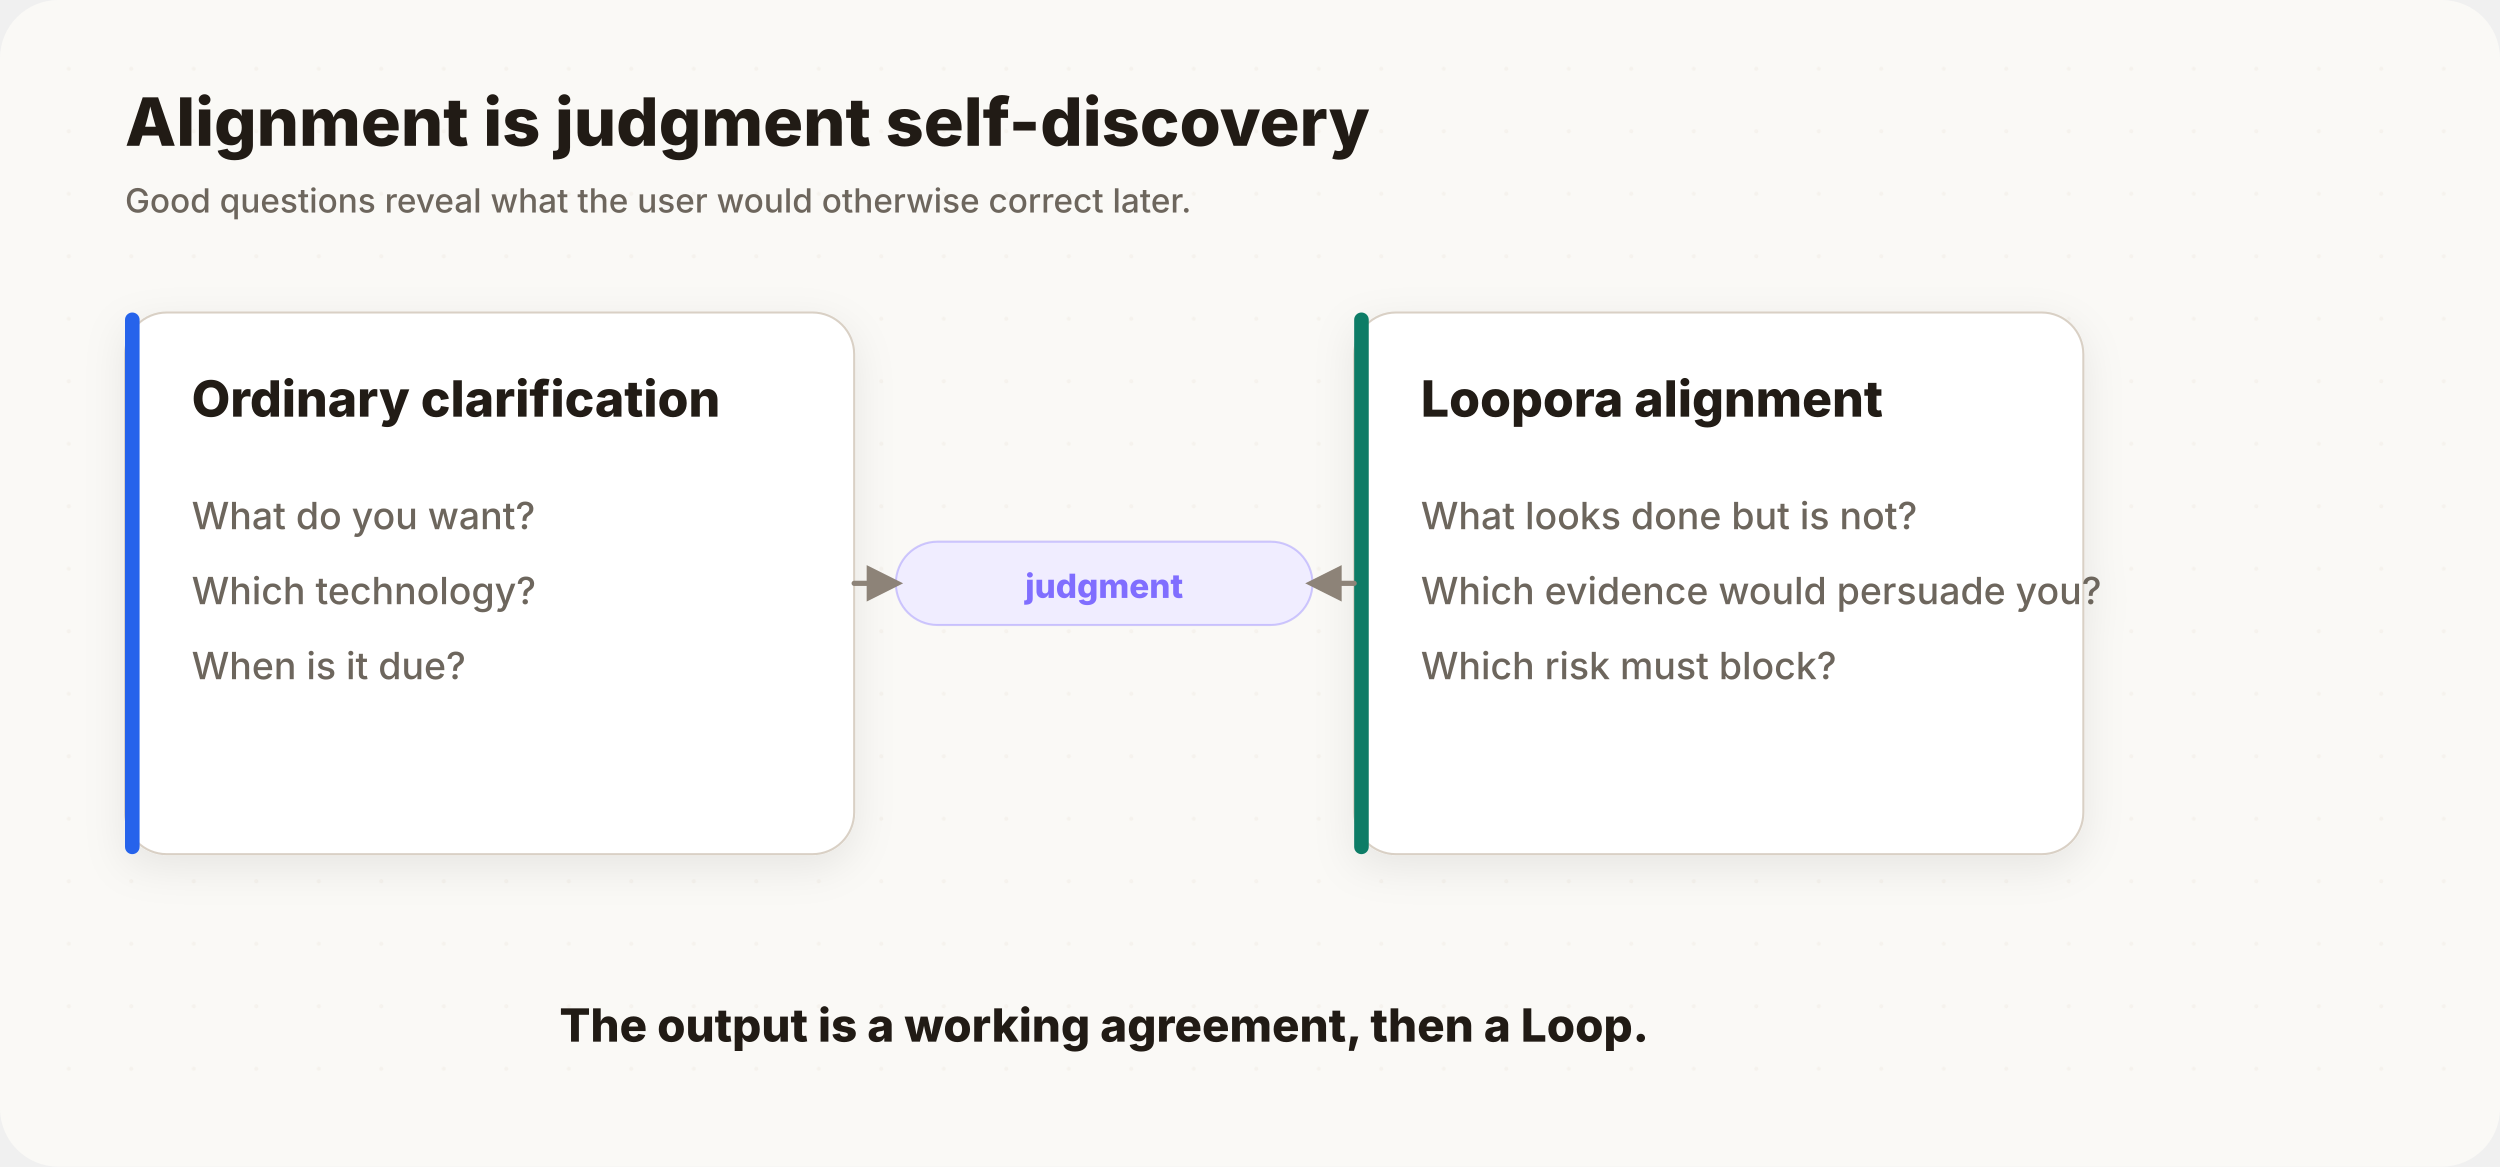
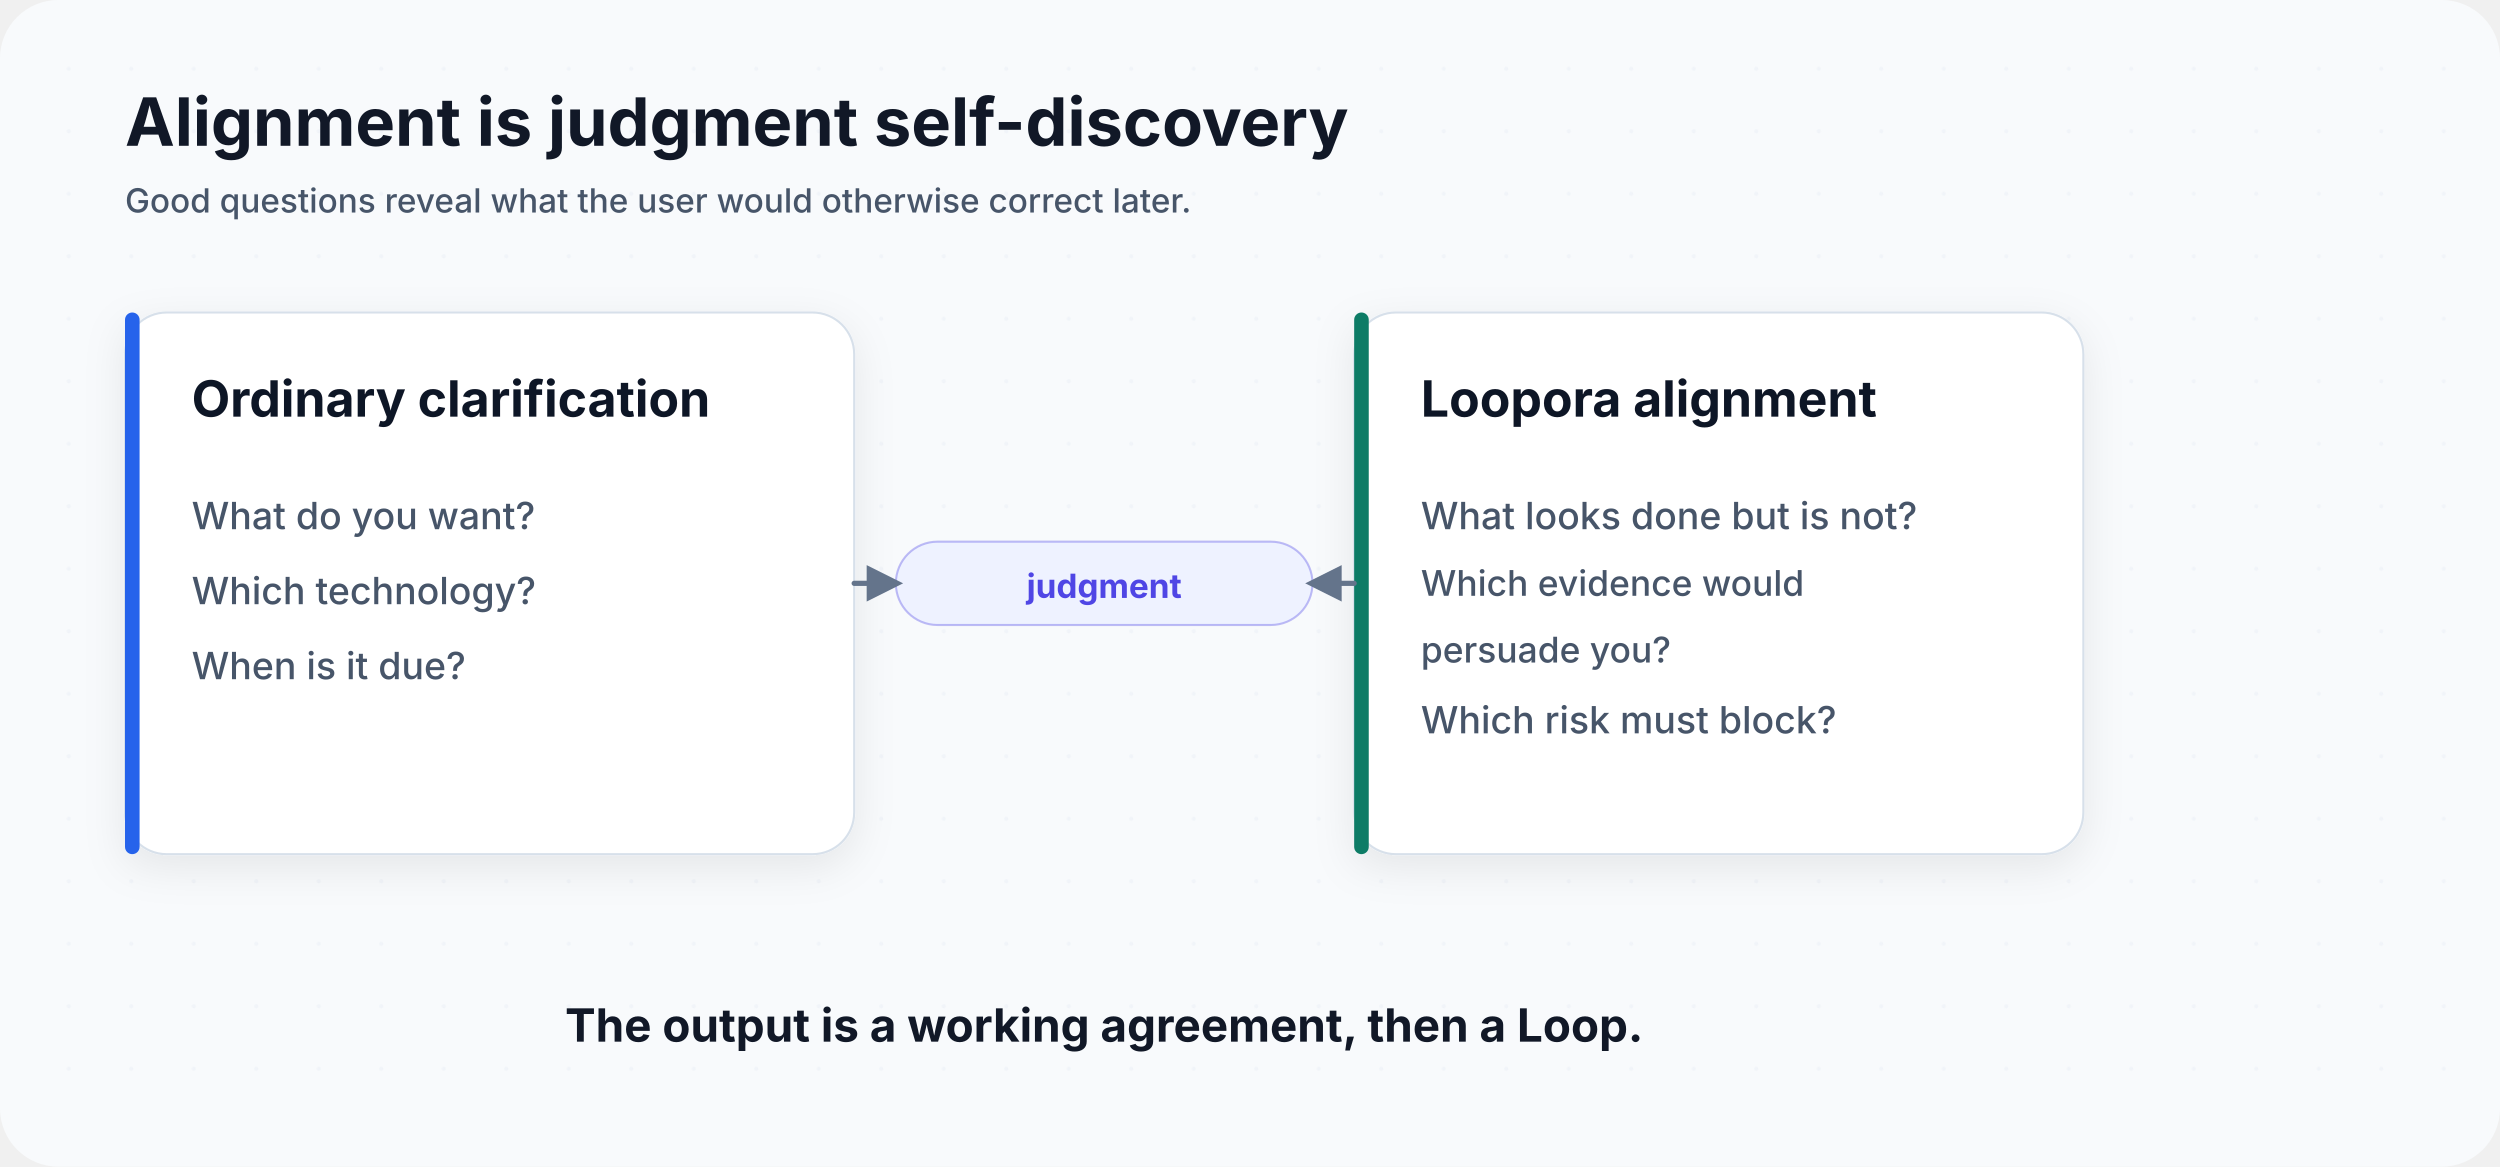
<svg xmlns="http://www.w3.org/2000/svg" width="1200" height="560" viewBox="0 0 1200 560" role="img" aria-labelledby="title desc">
  <defs>
    <filter id="shadow" x="-15%" y="-15%" width="130%" height="130%">
-       <feDropShadow dx="0" dy="6" stdDeviation="10" flood-color="#2c2118" flood-opacity="0.08" />
+       <feDropShadow dx="0" dy="6" stdDeviation="10" flood-color="#0f172a" flood-opacity="0.08" />
    </filter>
    <marker id="arrow" viewBox="0 0 10 10" refX="8" refY="5" markerWidth="7" markerHeight="7" orient="auto-start-reverse">
-       <path d="M0,0 L10,5 L0,10 Z" fill="#8d8378" />
+       <path d="M0,0 L10,5 L0,10 Z" fill="#64748b" />
    </marker>
    <pattern id="dots" width="30" height="30" patternUnits="userSpaceOnUse">
-       <circle cx="3" cy="3" r="1" fill="#e8dfd3" opacity="0.6" />
+       <circle cx="3" cy="3" r="1" fill="#dbe3ee" opacity="0.6" />
    </pattern>
  </defs>
-   <rect width="1200" height="560" rx="28" fill="#faf9f6" />
+   <rect width="1200" height="560" rx="28" fill="#f8fafc" />
  <rect x="20" y="20" width="1160" height="520" rx="24" fill="url(#dots)" opacity="0.4" />
-   <text x="60" y="70" font-family="Inter, 'Noto Sans SC', 'PingFang SC', 'Microsoft YaHei', sans-serif" font-size="32" font-weight="760" fill="#211b15">Alignment is judgment self-discovery</text>
-   <text x="60" y="102" font-family="Inter, 'Noto Sans SC', 'PingFang SC', 'Microsoft YaHei', sans-serif" font-size="16" font-weight="500" fill="#6d665d">Good questions reveal what the user would otherwise correct later.</text>
+   <text x="60" y="70" font-family="Inter, 'Noto Sans SC', 'PingFang SC', 'Microsoft YaHei', sans-serif" font-size="32" font-weight="700" fill="#111827">Alignment is judgment self-discovery</text>
+   <text x="60" y="102" font-family="Inter, 'Noto Sans SC', 'PingFang SC', 'Microsoft YaHei', sans-serif" font-size="16" font-weight="500" fill="#475569">Good questions reveal what the user would otherwise correct later.</text>
  <g filter="url(#shadow)">
-     <rect x="60" y="150" width="350" height="260" rx="20" fill="#ffffff" stroke="#d9d0c5" />
+     <rect x="60" y="150" width="350" height="260" rx="20" fill="#ffffff" stroke="#d7e0ea" />
    <rect x="60" y="150" width="7" height="260" rx="3.5" fill="#2563eb" />
-     <text x="92" y="200" font-family="Inter, 'Noto Sans SC', 'PingFang SC', 'Microsoft YaHei', sans-serif" font-size="24" font-weight="760" fill="#211b15">Ordinary clarification</text>
-     <text x="92" y="254" font-family="Inter, 'Noto Sans SC', 'PingFang SC', 'Microsoft YaHei', sans-serif" font-size="18" font-weight="500" fill="#6d665d">What do you want?</text>
-     <text x="92" y="290" font-family="Inter, 'Noto Sans SC', 'PingFang SC', 'Microsoft YaHei', sans-serif" font-size="18" font-weight="500" fill="#6d665d">Which technology?</text>
-     <text x="92" y="326" font-family="Inter, 'Noto Sans SC', 'PingFang SC', 'Microsoft YaHei', sans-serif" font-size="18" font-weight="500" fill="#6d665d">When is it due?</text>
+     <text x="92" y="200" font-family="Inter, 'Noto Sans SC', 'PingFang SC', 'Microsoft YaHei', sans-serif" font-size="24" font-weight="700" fill="#111827">Ordinary clarification</text>
+     <text x="92" y="254" font-family="Inter, 'Noto Sans SC', 'PingFang SC', 'Microsoft YaHei', sans-serif" font-size="18" font-weight="500" fill="#475569">What do you want?</text>
+     <text x="92" y="290" font-family="Inter, 'Noto Sans SC', 'PingFang SC', 'Microsoft YaHei', sans-serif" font-size="18" font-weight="500" fill="#475569">Which technology?</text>
+     <text x="92" y="326" font-family="Inter, 'Noto Sans SC', 'PingFang SC', 'Microsoft YaHei', sans-serif" font-size="18" font-weight="500" fill="#475569">When is it due?</text>
  </g>
  <g filter="url(#shadow)">
-     <rect x="650" y="150" width="350" height="260" rx="20" fill="#ffffff" stroke="#d9d0c5" />
+     <rect x="650" y="150" width="350" height="260" rx="20" fill="#ffffff" stroke="#d7e0ea" />
    <rect x="650" y="150" width="7" height="260" rx="3.5" fill="#0d7c66" />
-     <text x="682" y="200" font-family="Inter, 'Noto Sans SC', 'PingFang SC', 'Microsoft YaHei', sans-serif" font-size="24" font-weight="760" fill="#211b15">Loopora alignment</text>
-     <text x="682" y="254" font-family="Inter, 'Noto Sans SC', 'PingFang SC', 'Microsoft YaHei', sans-serif" font-size="18" font-weight="500" fill="#6d665d">What looks done but is not?</text>
-     <text x="682" y="290" font-family="Inter, 'Noto Sans SC', 'PingFang SC', 'Microsoft YaHei', sans-serif" font-size="18" font-weight="500" fill="#6d665d">Which evidence would persuade you?</text>
-     <text x="682" y="326" font-family="Inter, 'Noto Sans SC', 'PingFang SC', 'Microsoft YaHei', sans-serif" font-size="18" font-weight="500" fill="#6d665d">Which risk must block?</text>
+     <text x="682" y="200" font-family="Inter, 'Noto Sans SC', 'PingFang SC', 'Microsoft YaHei', sans-serif" font-size="24" font-weight="700" fill="#111827">Loopora alignment</text>
+     <text x="682" y="254" font-family="Inter, 'Noto Sans SC', 'PingFang SC', 'Microsoft YaHei', sans-serif" font-size="18" font-weight="500" fill="#475569">What looks done but is not?</text>
+     <text x="682" y="286" font-family="Inter, 'Noto Sans SC', 'PingFang SC', 'Microsoft YaHei', sans-serif" font-size="17" font-weight="500" fill="#475569">Which evidence would</text>
+     <text x="682" y="318" font-family="Inter, 'Noto Sans SC', 'PingFang SC', 'Microsoft YaHei', sans-serif" font-size="17" font-weight="500" fill="#475569">persuade you?</text>
+     <text x="682" y="352" font-family="Inter, 'Noto Sans SC', 'PingFang SC', 'Microsoft YaHei', sans-serif" font-size="18" font-weight="500" fill="#475569">Which risk must block?</text>
  </g>
-   <rect x="430" y="260" width="200" height="40" rx="20" fill="#f0edff" stroke="#806eff" stroke-opacity="0.35" />
-   <text x="530" y="287" text-anchor="middle" font-family="Inter, 'Noto Sans SC', 'PingFang SC', 'Microsoft YaHei', sans-serif" font-size="16" font-weight="760" fill="#806eff">judgment</text>
-   <path d="M410,280 L430,280" fill="none" stroke="#8d8378" stroke-width="2.5" stroke-linecap="round" marker-end="url(#arrow)" stroke-dasharray="8 8" />
-   <path d="M650,280 L630,280" fill="none" stroke="#8d8378" stroke-width="2.5" stroke-linecap="round" marker-end="url(#arrow)" stroke-dasharray="8 8" />
-   <text x="530" y="500" text-anchor="middle" font-family="Inter, 'Noto Sans SC', 'PingFang SC', 'Microsoft YaHei', sans-serif" font-size="22" font-weight="760" fill="#211b15">The output is a working agreement, then a Loop.</text>
+   <rect x="430" y="260" width="200" height="40" rx="20" fill="#eef2ff" stroke="#4f46e5" stroke-opacity="0.35" />
+   <text x="530" y="287" text-anchor="middle" font-family="Inter, 'Noto Sans SC', 'PingFang SC', 'Microsoft YaHei', sans-serif" font-size="16" font-weight="700" fill="#4f46e5">judgment</text>
+   <path d="M410,280 L430,280" fill="none" stroke="#64748b" stroke-width="2.5" stroke-linecap="round" marker-end="url(#arrow)" stroke-dasharray="8 8" />
+   <path d="M650,280 L630,280" fill="none" stroke="#64748b" stroke-width="2.5" stroke-linecap="round" marker-end="url(#arrow)" stroke-dasharray="8 8" />
+   <text x="530" y="500" text-anchor="middle" font-family="Inter, 'Noto Sans SC', 'PingFang SC', 'Microsoft YaHei', sans-serif" font-size="22" font-weight="700" fill="#111827">The output is a working agreement, then a Loop.</text>
</svg>
